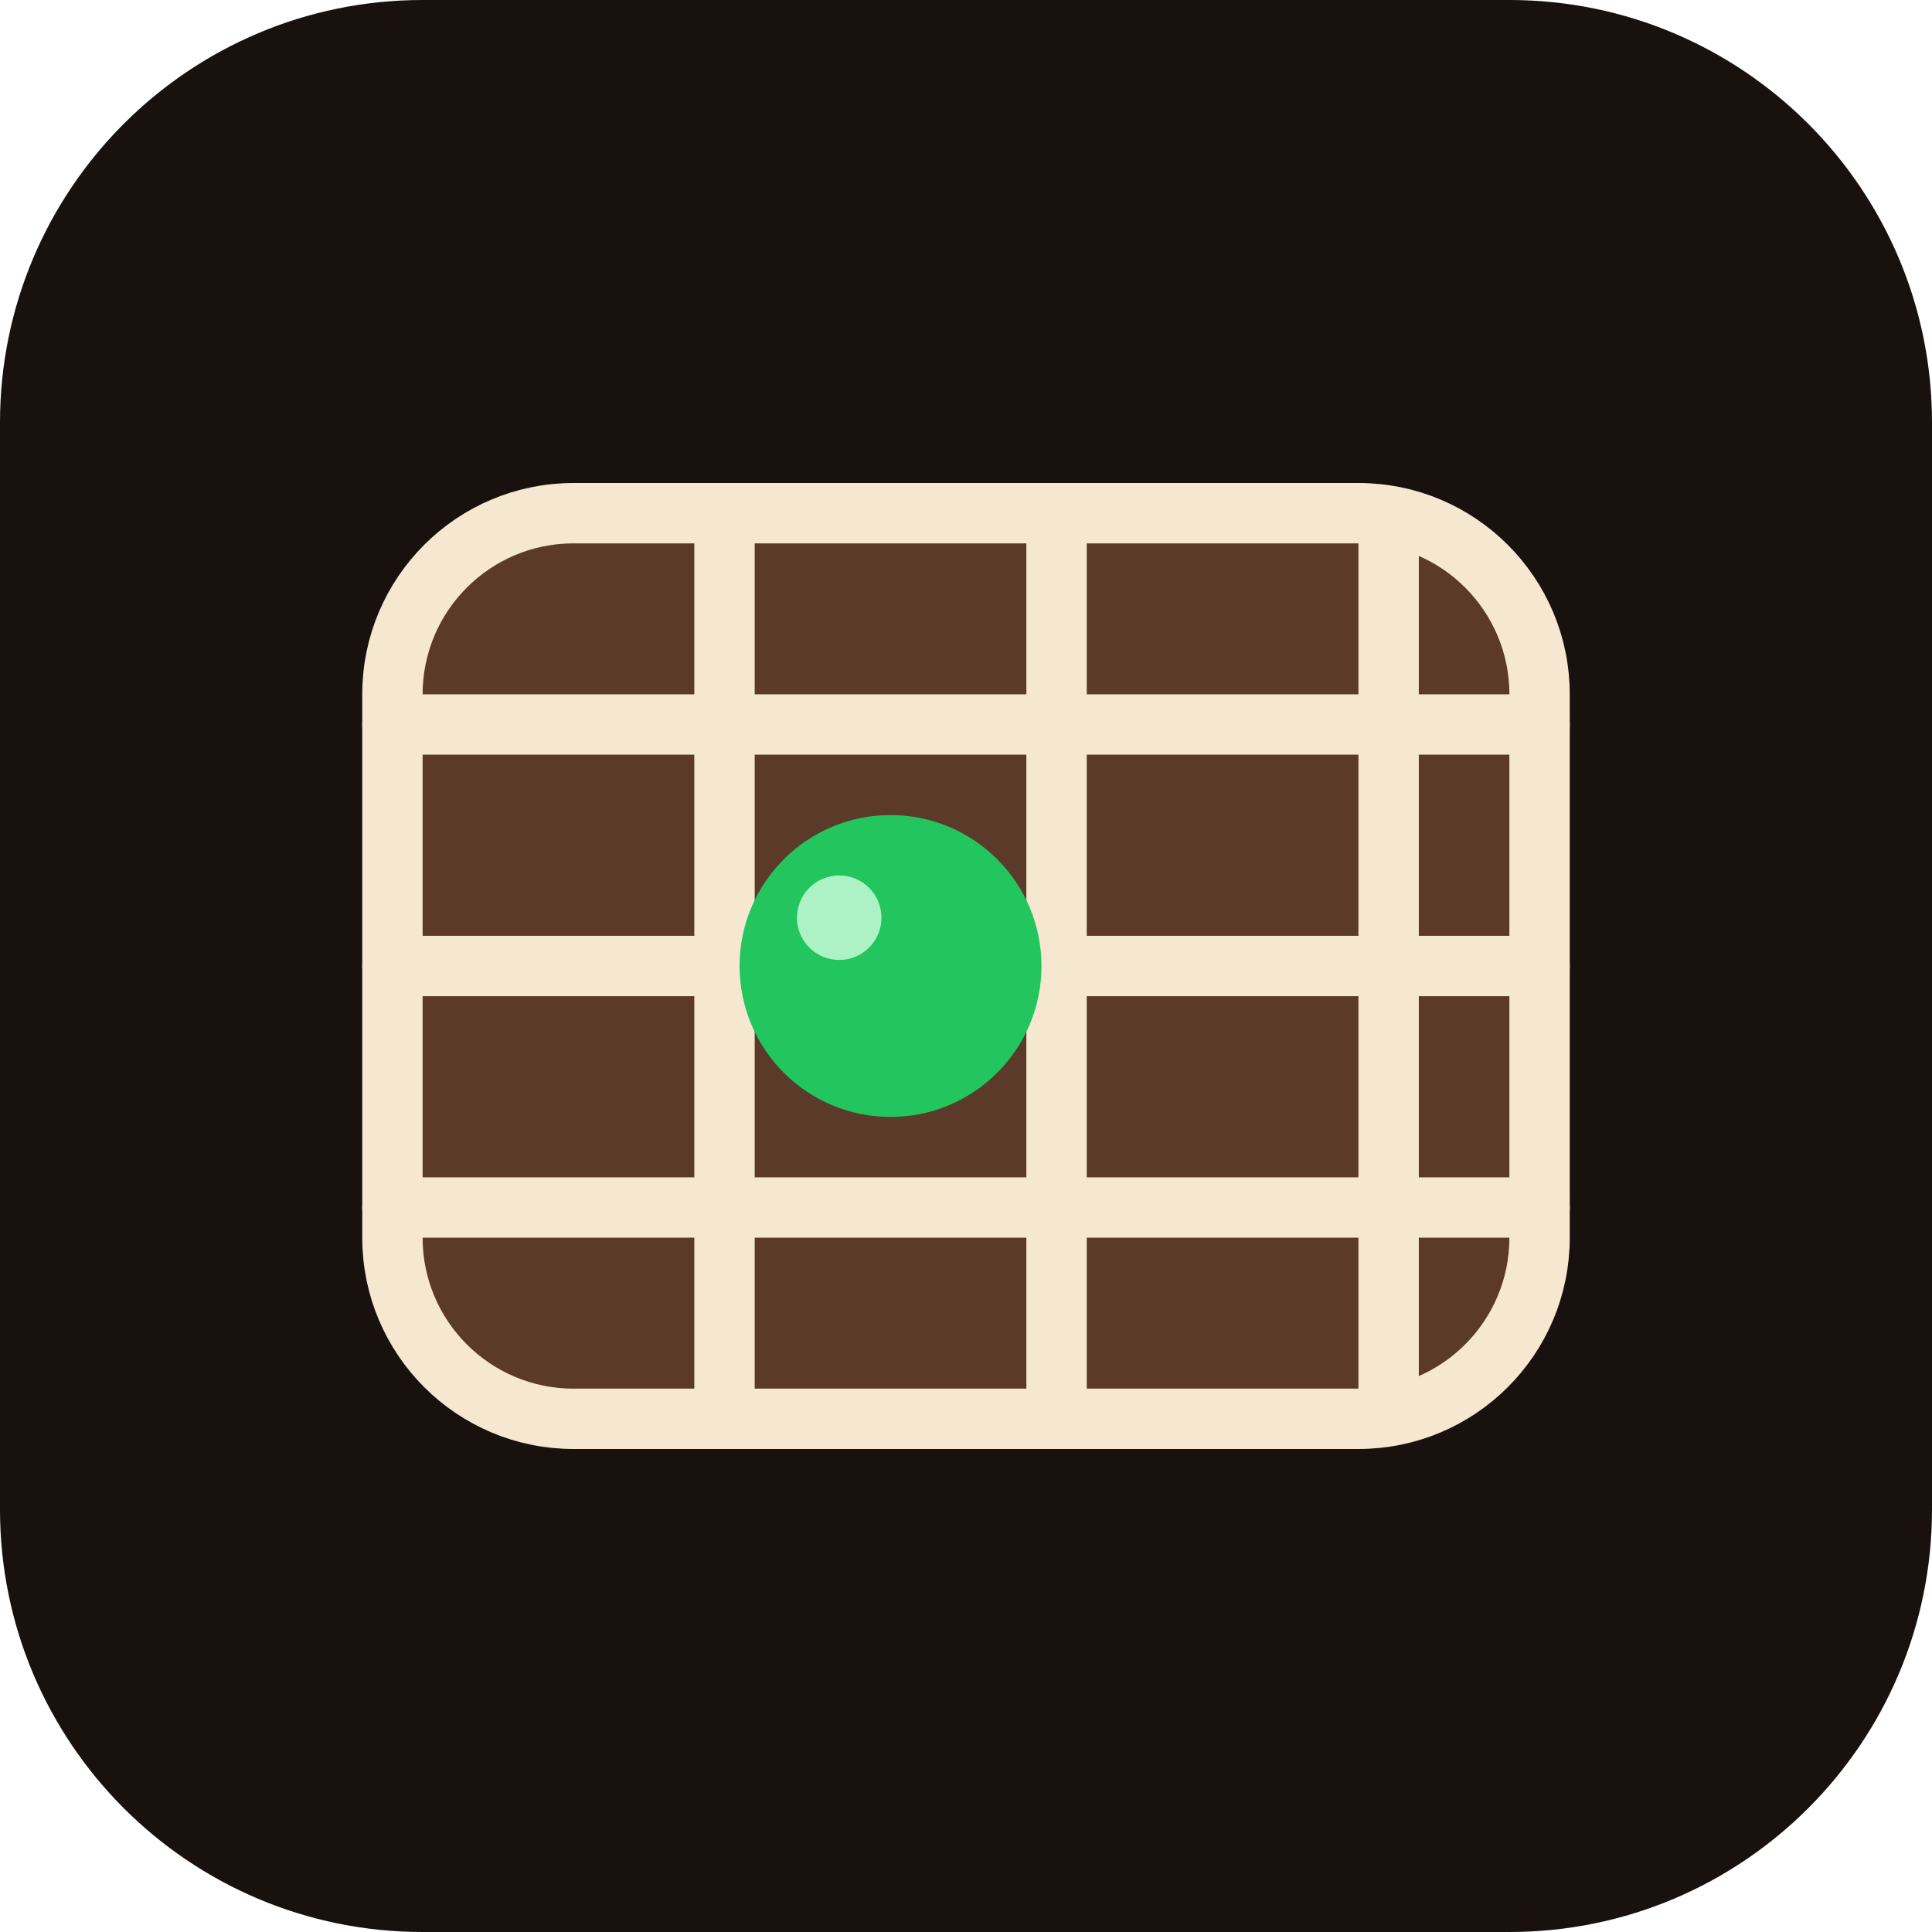
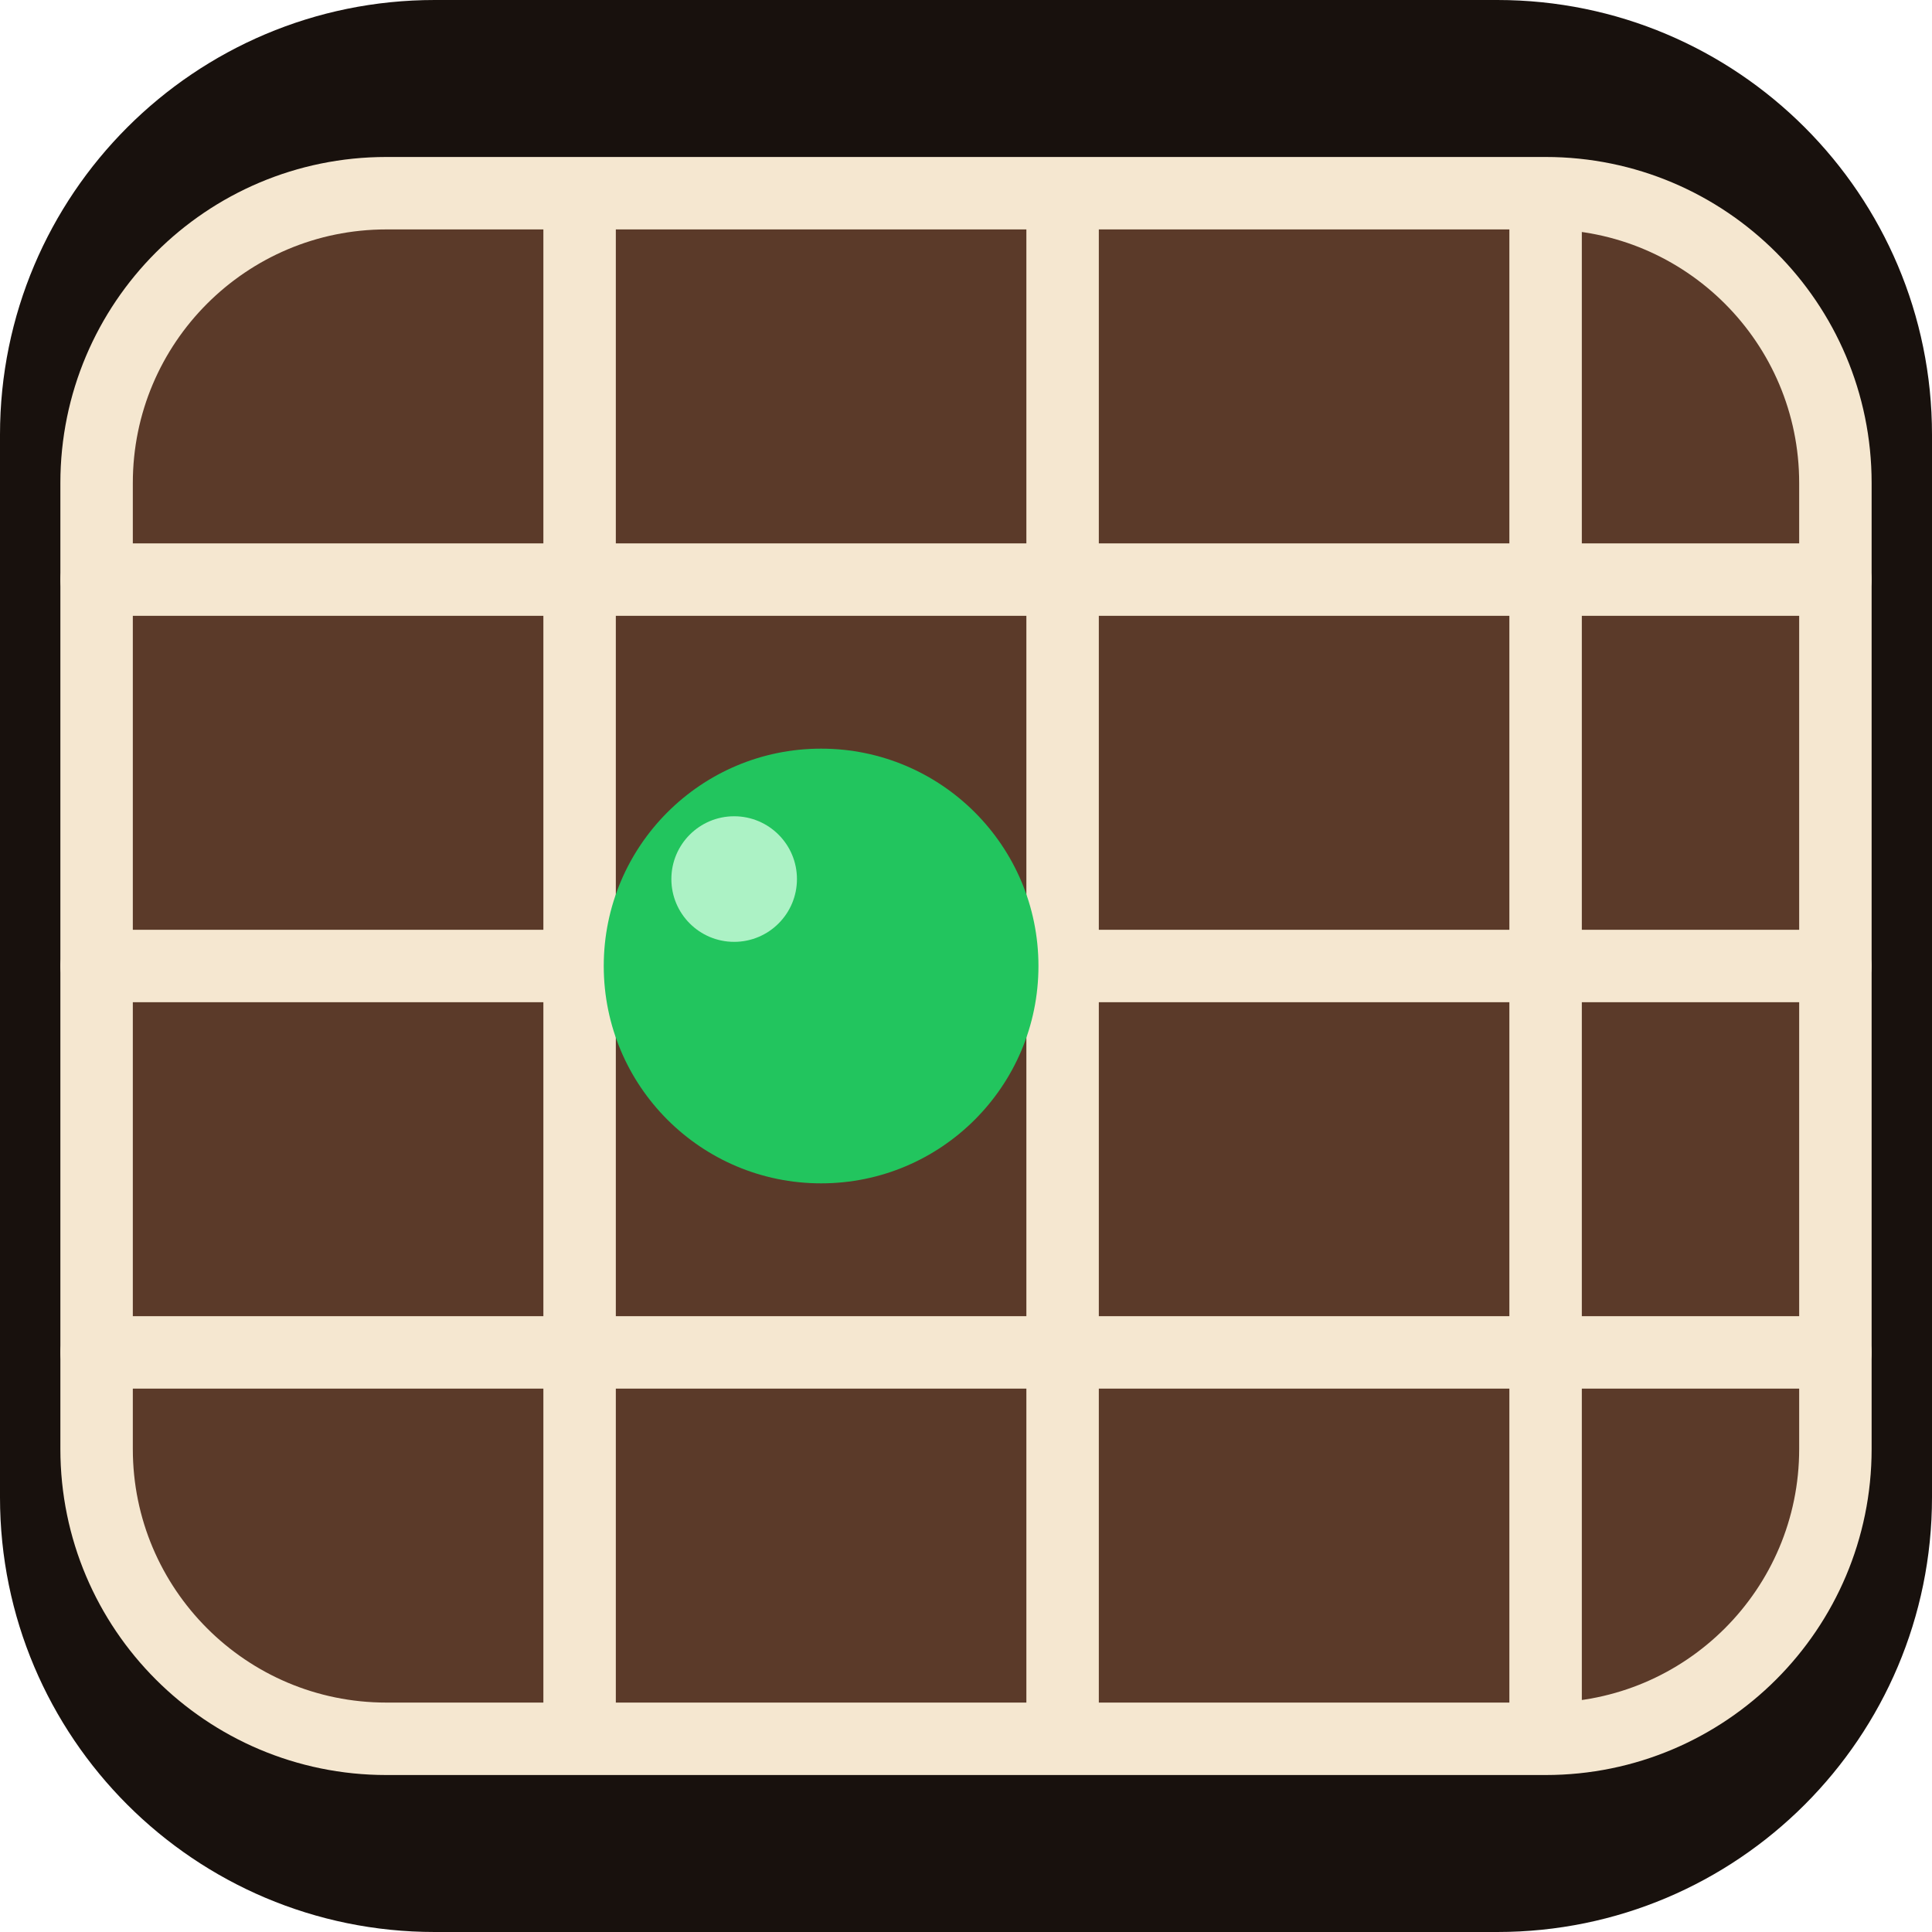
- <svg xmlns="http://www.w3.org/2000/svg" viewBox="0 0 64 64">
-   <rect width="64" height="64" rx="14" fill="#18110d" />
-   <rect x="13" y="17" width="38" height="30" rx="6" fill="#5b3a29" stroke="#f5e7d0" stroke-width="2" />
-   <g stroke="#f5e7d0" stroke-linecap="round">
-     <line x1="13" y1="24" x2="51" y2="24" stroke-width="2" />
-     <line x1="13" y1="32" x2="51" y2="32" stroke-width="2" />
-     <line x1="13" y1="40" x2="51" y2="40" stroke-width="2" />
+ <svg xmlns="http://www.w3.org/2000/svg" viewBox="0 0 40 40">
+   <rect width="40" height="40" rx="9" fill="#18110d" />
+   <rect x="2" y="4" width="36" height="32" rx="6" fill="#5b3a29" stroke="#f5e7d0" stroke-width="1.5" />
+   <g stroke="#f5e7d0" stroke-linecap="round" stroke-width="1.5">
+     <line x1="2" y1="12" x2="38" y2="12" />
+     <line x1="2" y1="20" x2="38" y2="20" />
+     <line x1="2" y1="28" x2="38" y2="28" />
  </g>
-   <g stroke="#f5e7d0">
-     <line x1="24" y1="17" x2="24" y2="47" stroke-width="2" />
-     <line x1="35" y1="17" x2="35" y2="47" stroke-width="2" />
-     <line x1="46" y1="17" x2="46" y2="47" stroke-width="2" />
+   <g stroke="#f5e7d0" stroke-width="1.5">
+     <line x1="12" y1="4" x2="12" y2="36" />
+     <line x1="22" y1="4" x2="22" y2="36" />
+     <line x1="32" y1="4" x2="32" y2="36" />
  </g>
-   <circle cx="29.5" cy="32" r="5" fill="#22c55e" />
-   <circle cx="27.8" cy="30.4" r="1.4" fill="#bbf7d0" opacity="0.9" />
+   <circle cx="17" cy="20" r="4.5" fill="#22c55e" />
+   <circle cx="15.2" cy="18.2" r="1.3" fill="#bbf7d0" opacity="0.9" />
</svg>
